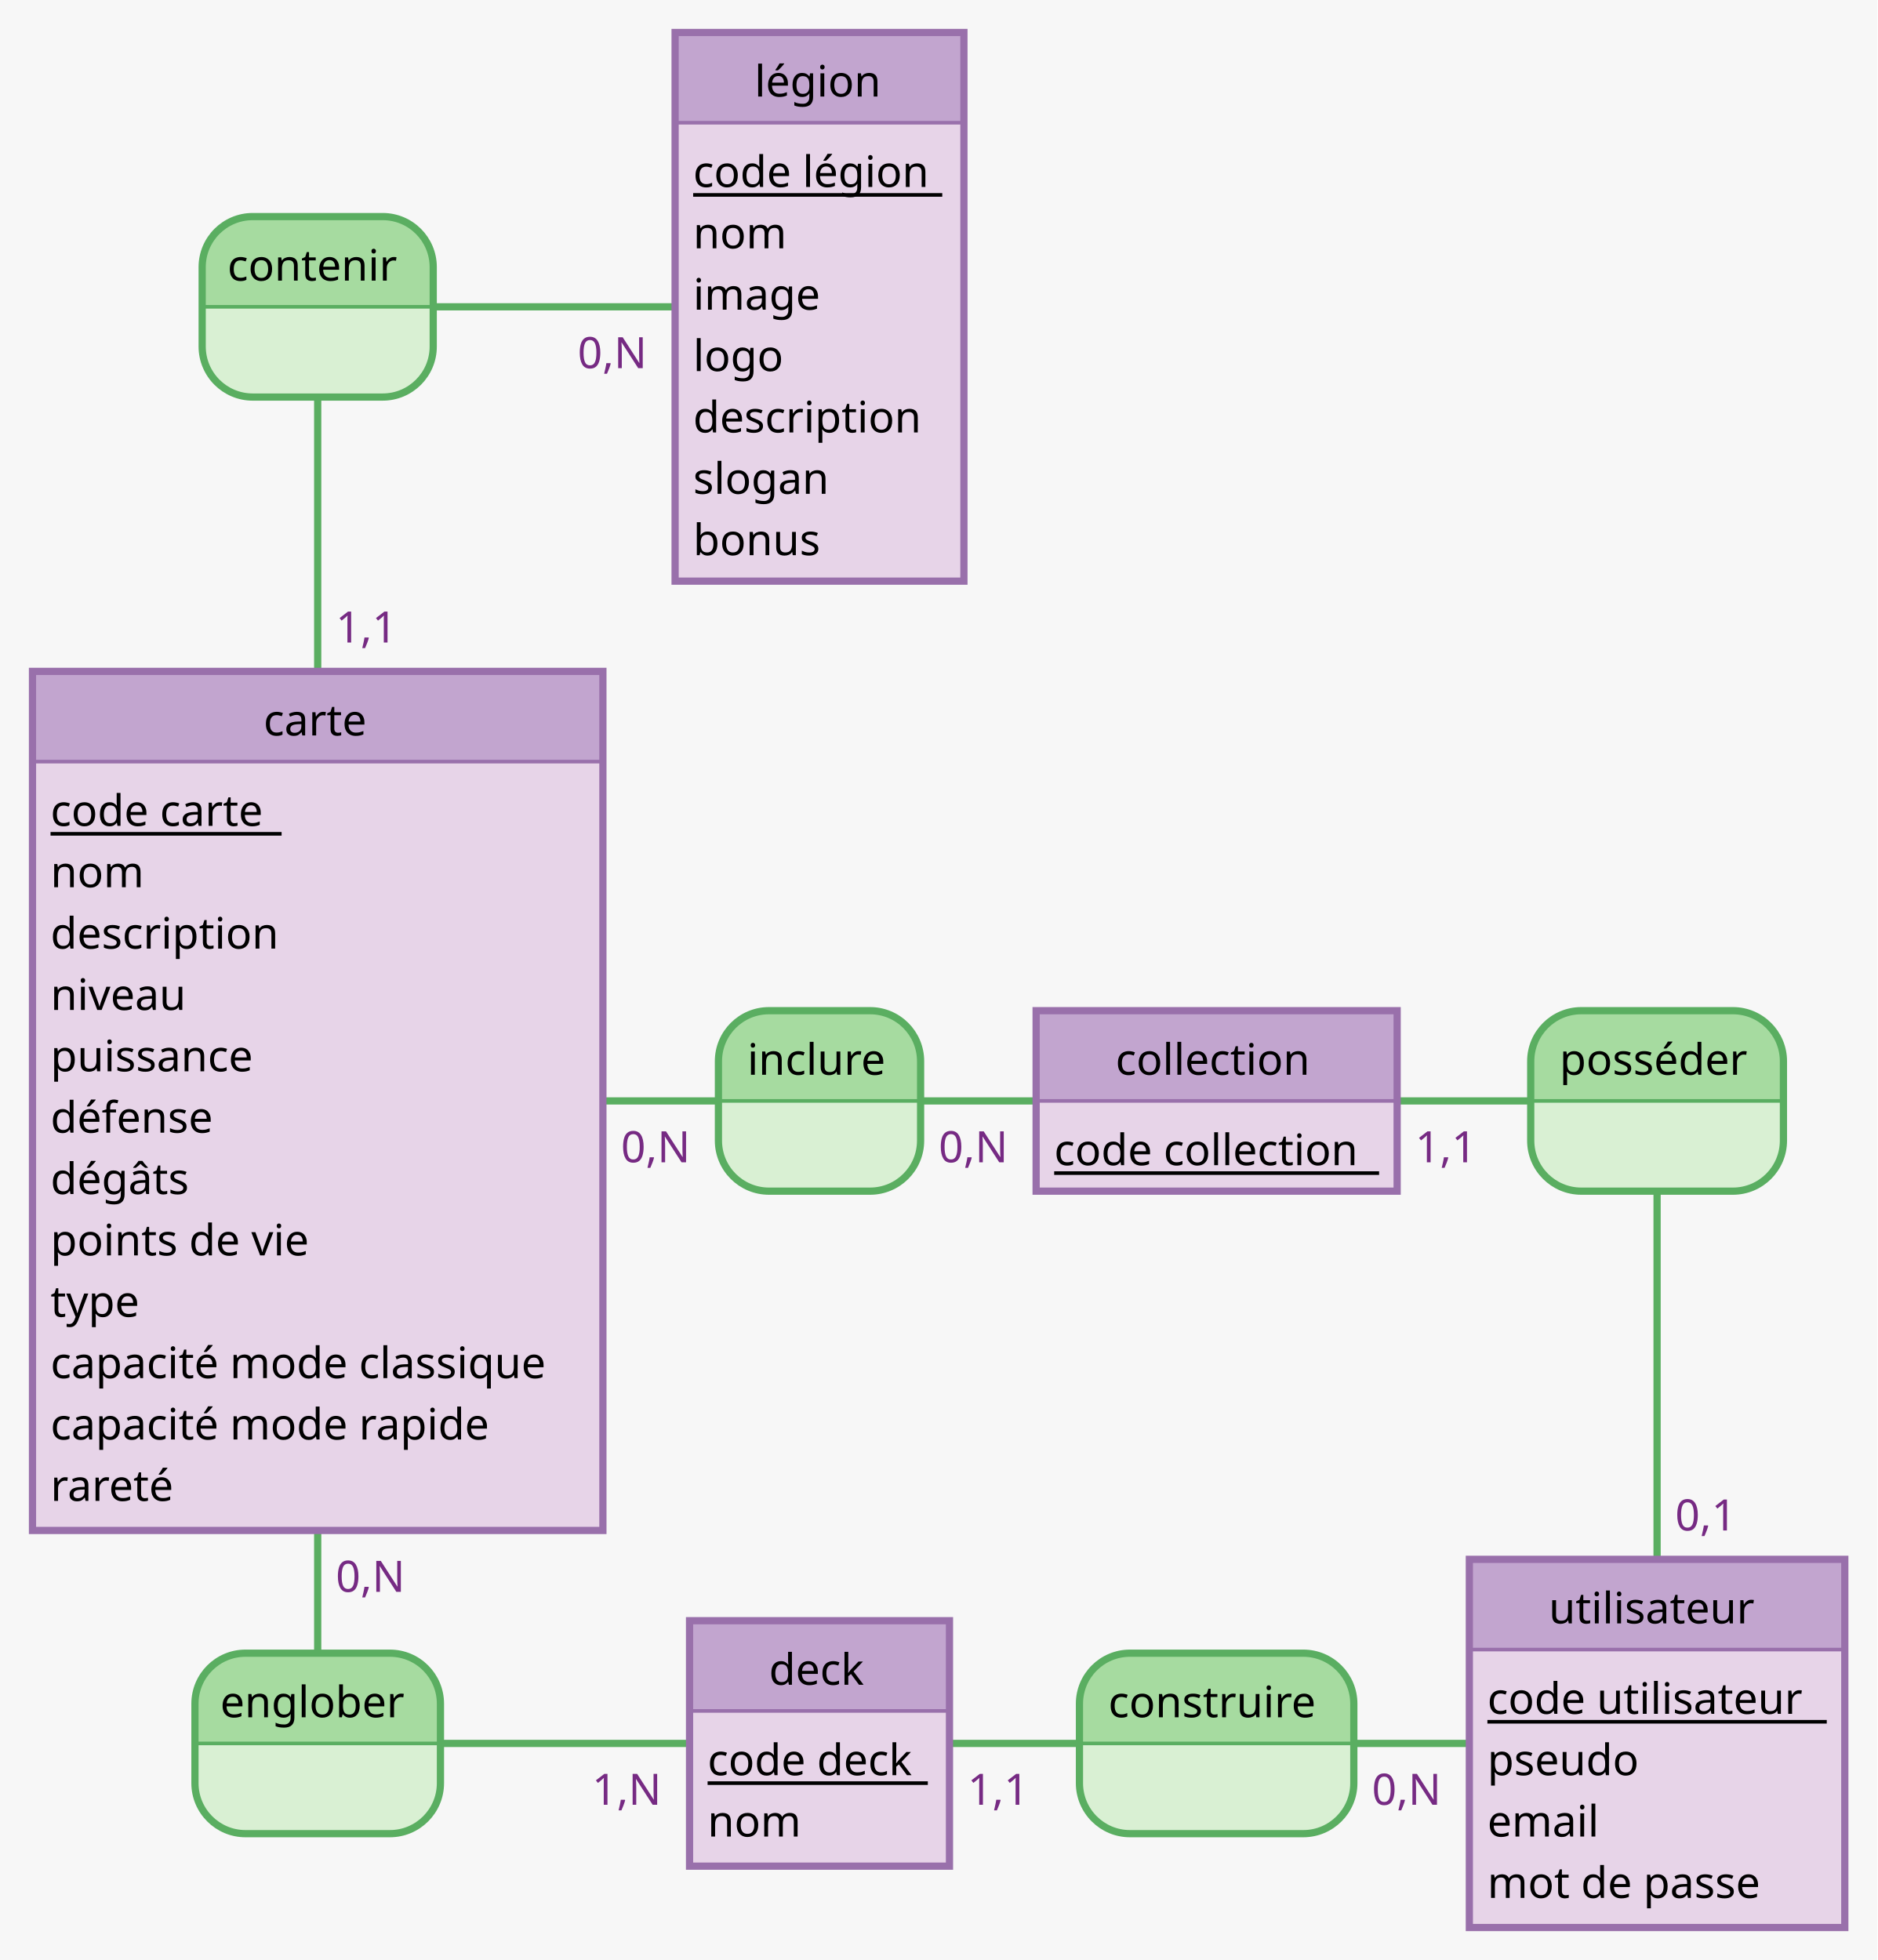
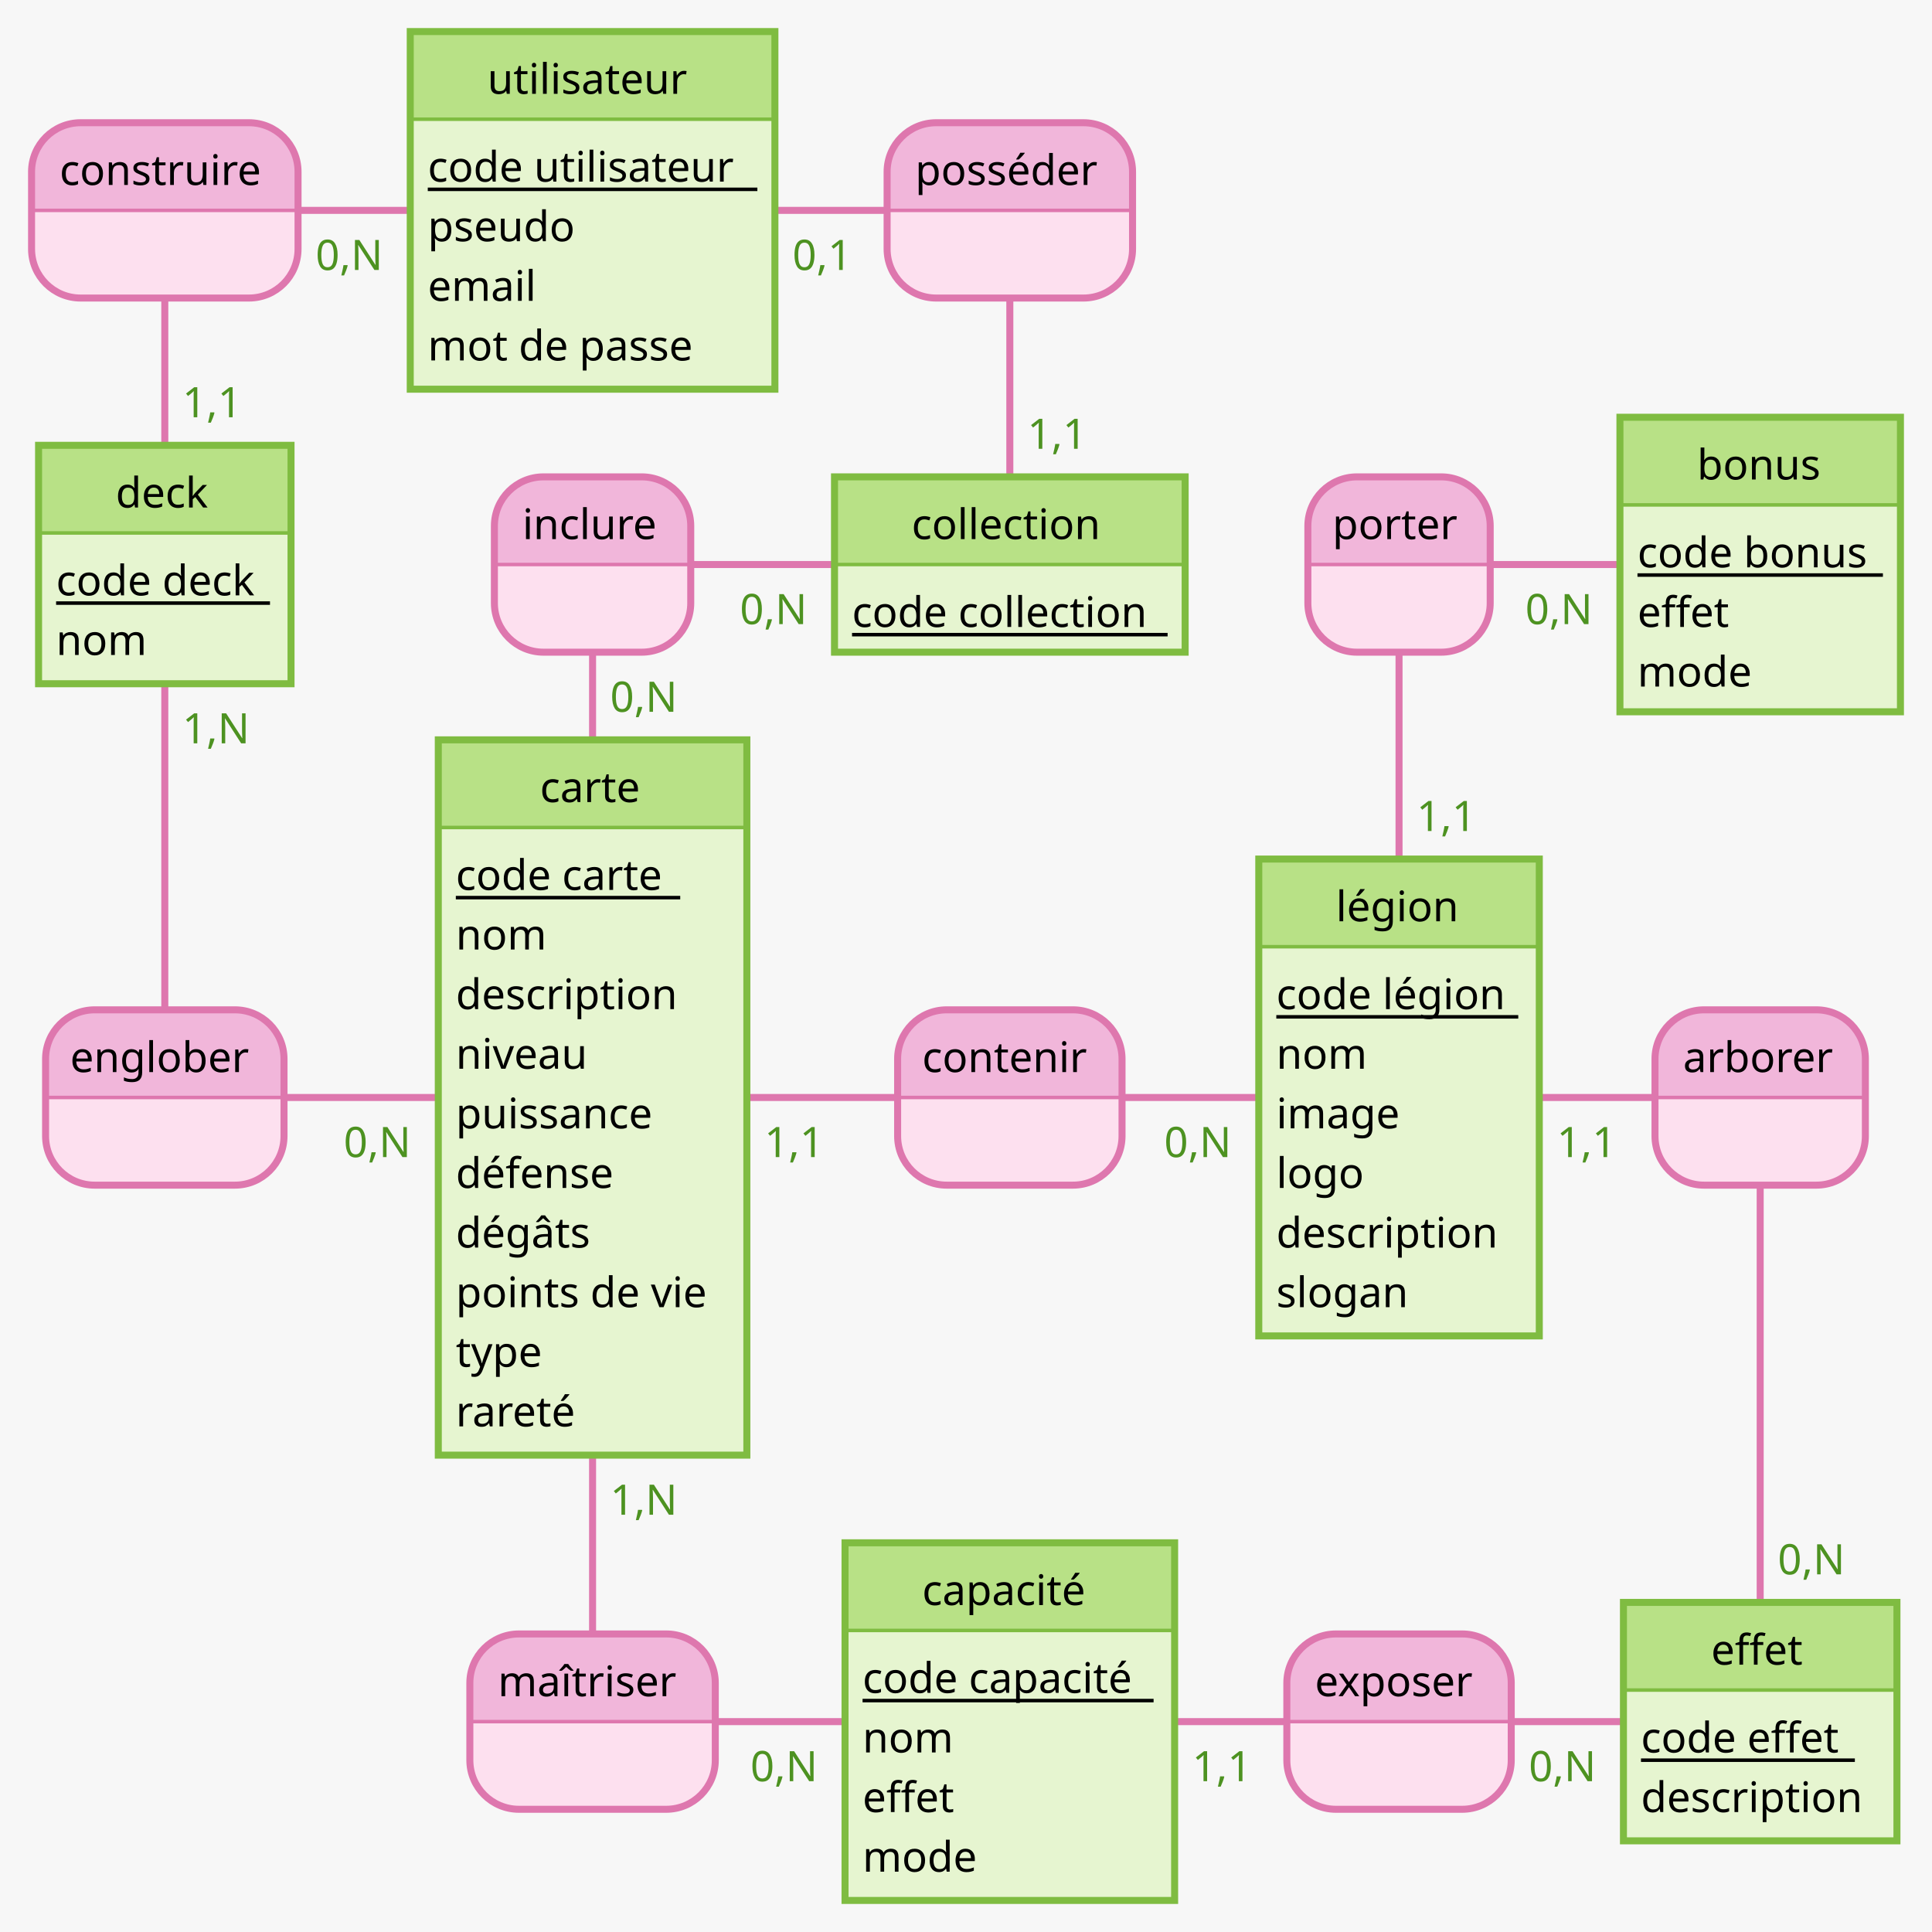
- <svg xmlns="http://www.w3.org/2000/svg" width="520" height="543" viewBox="0 0 520 543">
-   <rect x="0" y="0" width="520" height="543" fill="#f7f7f7" stroke="none" stroke-width="0" />
-   <g>
-     <line x1="227" y1="85" x2="88" y2="85" stroke="#5aae61" stroke-width="2" />
-     <line x1="88" y1="305" x2="88" y2="85" stroke="#5aae61" stroke-width="2" />
-     <g>
-       <path d="M106 60 a14 14 90 0 1 14 14 V85 h-64 V74 a14 14 90 0 1 14 -14" fill="#a6dba0" stroke="#a6dba0" stroke-width="0" />
-       <path d="M120 85 v11 a14 14 90 0 1 -14 14 H70 a14 14 90 0 1 -14 -14 V85 H64" fill="#d9f0d3" stroke="#d9f0d3" stroke-width="0" />
-       <rect x="56" y="60" width="64" height="50" fill="none" rx="14" stroke="#5aae61" stroke-width="2" />
-       <line x1="56" y1="85" x2="120" y2="85" stroke="#5aae61" stroke-width="1" />
-       <text x="63" y="77.75" fill="#000000" font-family="Verdana" font-size="12">contenir</text>
-     </g>
-     <text x="160" y="102" fill="#762a83" font-family="Verdana" font-size="12">0,N</text>
-     <text x="93" y="178" fill="#762a83" font-family="Verdana" font-size="12">1,1</text>
-   </g>
-   <g>
-     <line x1="337" y1="305" x2="227" y2="305" stroke="#5aae61" stroke-width="2" />
-     <line x1="88" y1="305" x2="227" y2="305" stroke="#5aae61" stroke-width="2" />
-     <g>
-       <path d="M241 280 a14 14 90 0 1 14 14 V305 h-56 V294 a14 14 90 0 1 14 -14" fill="#a6dba0" stroke="#a6dba0" stroke-width="0" />
-       <path d="M255 305 v11 a14 14 90 0 1 -14 14 H213 a14 14 90 0 1 -14 -14 V305 H56" fill="#d9f0d3" stroke="#d9f0d3" stroke-width="0" />
-       <rect x="199" y="280" width="56" height="50" fill="none" rx="14" stroke="#5aae61" stroke-width="2" />
-       <line x1="199" y1="305" x2="255" y2="305" stroke="#5aae61" stroke-width="1" />
-       <text x="207" y="297.75" fill="#000000" font-family="Verdana" font-size="12">inclure</text>
-     </g>
-     <text x="260" y="322" fill="#762a83" font-family="Verdana" font-size="12">0,N</text>
-     <text x="172" y="322" fill="#762a83" font-family="Verdana" font-size="12">0,N</text>
-   </g>
-   <g>
-     <line x1="459" y1="483" x2="459" y2="305" stroke="#5aae61" stroke-width="2" />
-     <line x1="337" y1="305" x2="459" y2="305" stroke="#5aae61" stroke-width="2" />
-     <g>
-       <path d="M480 280 a14 14 90 0 1 14 14 V305 h-70 V294 a14 14 90 0 1 14 -14" fill="#a6dba0" stroke="#a6dba0" stroke-width="0" />
-       <path d="M494 305 v11 a14 14 90 0 1 -14 14 H438 a14 14 90 0 1 -14 -14 V305 H70" fill="#d9f0d3" stroke="#d9f0d3" stroke-width="0" />
-       <rect x="424" y="280" width="70" height="50" fill="none" rx="14" stroke="#5aae61" stroke-width="2" />
-       <line x1="424" y1="305" x2="494" y2="305" stroke="#5aae61" stroke-width="1" />
-       <text x="432" y="297.75" fill="#000000" font-family="Verdana" font-size="12">posséder</text>
-     </g>
-     <text x="464" y="424" fill="#762a83" font-family="Verdana" font-size="12">0,1</text>
-     <text x="392" y="322" fill="#762a83" font-family="Verdana" font-size="12">1,1</text>
-   </g>
-   <g>
-     <line x1="227" y1="483" x2="88" y2="483" stroke="#5aae61" stroke-width="2" />
-     <line x1="88" y1="305" x2="88" y2="483" stroke="#5aae61" stroke-width="2" />
-     <g>
-       <path d="M108 458 a14 14 90 0 1 14 14 V483 h-68 V472 a14 14 90 0 1 14 -14" fill="#a6dba0" stroke="#a6dba0" stroke-width="0" />
-       <path d="M122 483 v11 a14 14 90 0 1 -14 14 H68 a14 14 90 0 1 -14 -14 V483 H68" fill="#d9f0d3" stroke="#d9f0d3" stroke-width="0" />
-       <rect x="54" y="458" width="68" height="50" fill="none" rx="14" stroke="#5aae61" stroke-width="2" />
-       <line x1="54" y1="483" x2="122" y2="483" stroke="#5aae61" stroke-width="1" />
-       <text x="61" y="475.75" fill="#000000" font-family="Verdana" font-size="12">englober</text>
-     </g>
-     <text x="164" y="500" fill="#762a83" font-family="Verdana" font-size="12">1,N</text>
-     <text x="93" y="441" fill="#762a83" font-family="Verdana" font-size="12">0,N</text>
-   </g>
-   <g>
-     <line x1="459" y1="483" x2="337" y2="483" stroke="#5aae61" stroke-width="2" />
-     <line x1="227" y1="483" x2="337" y2="483" stroke="#5aae61" stroke-width="2" />
-     <g>
-       <path d="M361 458 a14 14 90 0 1 14 14 V483 h-76 V472 a14 14 90 0 1 14 -14" fill="#a6dba0" stroke="#a6dba0" stroke-width="0" />
-       <path d="M375 483 v11 a14 14 90 0 1 -14 14 H313 a14 14 90 0 1 -14 -14 V483 H76" fill="#d9f0d3" stroke="#d9f0d3" stroke-width="0" />
-       <rect x="299" y="458" width="76" height="50" fill="none" rx="14" stroke="#5aae61" stroke-width="2" />
-       <line x1="299" y1="483" x2="375" y2="483" stroke="#5aae61" stroke-width="1" />
-       <text x="307" y="475.75" fill="#000000" font-family="Verdana" font-size="12">construire</text>
-     </g>
-     <text x="380" y="500" fill="#762a83" font-family="Verdana" font-size="12">0,N</text>
-     <text x="268" y="500" fill="#762a83" font-family="Verdana" font-size="12">1,1</text>
-   </g>
-   <g>
-     <g>
-       <rect x="187" y="9" width="80" height="25" fill="#c2a5cf" stroke="none" stroke-width="0" opacity="1" />
-       <rect x="187" y="34" width="80" height="127" fill="#e7d4e8" stroke="none" stroke-width="0" opacity="1" />
-       <rect x="187" y="9" width="80" height="152" fill="none" stroke="#9970ab" stroke-width="2" opacity="1" />
-       <line x1="187" y1="34" x2="267" y2="34" stroke="#9970ab" stroke-width="1" />
-     </g>
-     <text x="209" y="26.75" fill="#000000" font-family="Verdana" font-size="12">légion</text>
-     <text x="192" y="51.8" fill="#000000" font-family="Verdana" font-size="12">code légion</text>
-     <line x1="192" y1="54" x2="261" y2="54" stroke="#000000" stroke-width="1" />
-     <text x="192" y="68.8" fill="#000000" font-family="Verdana" font-size="12">nom</text>
-     <text x="192" y="85.8" fill="#000000" font-family="Verdana" font-size="12">image</text>
-     <text x="192" y="102.8" fill="#000000" font-family="Verdana" font-size="12">logo</text>
-     <text x="192" y="119.8" fill="#000000" font-family="Verdana" font-size="12">description</text>
-     <text x="192" y="136.8" fill="#000000" font-family="Verdana" font-size="12">slogan</text>
-     <text x="192" y="153.8" fill="#000000" font-family="Verdana" font-size="12">bonus</text>
-   </g>
-   <g>
-     <g>
-       <rect x="9" y="186" width="158" height="25" fill="#c2a5cf" stroke="none" stroke-width="0" opacity="1" />
-       <rect x="9" y="211" width="158" height="213" fill="#e7d4e8" stroke="none" stroke-width="0" opacity="1" />
-       <rect x="9" y="186" width="158" height="238" fill="none" stroke="#9970ab" stroke-width="2" opacity="1" />
-       <line x1="9" y1="211" x2="167" y2="211" stroke="#9970ab" stroke-width="1" />
-     </g>
-     <text x="73" y="203.75" fill="#000000" font-family="Verdana" font-size="12">carte</text>
-     <text x="14" y="228.8" fill="#000000" font-family="Verdana" font-size="12">code carte</text>
-     <line x1="14" y1="231" x2="78" y2="231" stroke="#000000" stroke-width="1" />
-     <text x="14" y="245.8" fill="#000000" font-family="Verdana" font-size="12">nom</text>
-     <text x="14" y="262.8" fill="#000000" font-family="Verdana" font-size="12">description</text>
-     <text x="14" y="279.8" fill="#000000" font-family="Verdana" font-size="12">niveau</text>
-     <text x="14" y="296.8" fill="#000000" font-family="Verdana" font-size="12">puissance</text>
-     <text x="14" y="313.8" fill="#000000" font-family="Verdana" font-size="12">défense</text>
-     <text x="14" y="330.8" fill="#000000" font-family="Verdana" font-size="12">dégâts</text>
-     <text x="14" y="347.8" fill="#000000" font-family="Verdana" font-size="12">points de vie</text>
-     <text x="14" y="364.8" fill="#000000" font-family="Verdana" font-size="12">type</text>
-     <text x="14" y="381.8" fill="#000000" font-family="Verdana" font-size="12">capacité mode classique</text>
-     <text x="14" y="398.8" fill="#000000" font-family="Verdana" font-size="12">capacité mode rapide</text>
-     <text x="14" y="415.8" fill="#000000" font-family="Verdana" font-size="12">rareté</text>
-   </g>
-   <g>
-     <g>
-       <rect x="287" y="280" width="100" height="25" fill="#c2a5cf" stroke="none" stroke-width="0" opacity="1" />
-       <rect x="287" y="305" width="100" height="25" fill="#e7d4e8" stroke="none" stroke-width="0" opacity="1" />
-       <rect x="287" y="280" width="100" height="50" fill="none" stroke="#9970ab" stroke-width="2" opacity="1" />
-       <line x1="287" y1="305" x2="387" y2="305" stroke="#9970ab" stroke-width="1" />
-     </g>
-     <text x="309" y="297.75" fill="#000000" font-family="Verdana" font-size="12">collection</text>
-     <text x="292" y="322.8" fill="#000000" font-family="Verdana" font-size="12">code collection</text>
-     <line x1="292" y1="325" x2="382" y2="325" stroke="#000000" stroke-width="1" />
-   </g>
-   <g>
-     <g>
-       <rect x="191" y="449" width="72" height="25" fill="#c2a5cf" stroke="none" stroke-width="0" opacity="1" />
-       <rect x="191" y="474" width="72" height="43" fill="#e7d4e8" stroke="none" stroke-width="0" opacity="1" />
-       <rect x="191" y="449" width="72" height="68" fill="none" stroke="#9970ab" stroke-width="2" opacity="1" />
-       <line x1="191" y1="474" x2="263" y2="474" stroke="#9970ab" stroke-width="1" />
-     </g>
-     <text x="213" y="466.75" fill="#000000" font-family="Verdana" font-size="12">deck</text>
-     <text x="196" y="491.8" fill="#000000" font-family="Verdana" font-size="12">code deck</text>
-     <line x1="196" y1="494" x2="257" y2="494" stroke="#000000" stroke-width="1" />
-     <text x="196" y="508.8" fill="#000000" font-family="Verdana" font-size="12">nom</text>
-   </g>
-   <g>
-     <g>
-       <rect x="407" y="432" width="104" height="25" fill="#c2a5cf" stroke="none" stroke-width="0" opacity="1" />
-       <rect x="407" y="457" width="104" height="77" fill="#e7d4e8" stroke="none" stroke-width="0" opacity="1" />
-       <rect x="407" y="432" width="104" height="102" fill="none" stroke="#9970ab" stroke-width="2" opacity="1" />
-       <line x1="407" y1="457" x2="511" y2="457" stroke="#9970ab" stroke-width="1" />
-     </g>
-     <text x="429" y="449.75" fill="#000000" font-family="Verdana" font-size="12">utilisateur</text>
-     <text x="412" y="474.8" fill="#000000" font-family="Verdana" font-size="12">code utilisateur</text>
-     <line x1="412" y1="477" x2="506" y2="477" stroke="#000000" stroke-width="1" />
-     <text x="412" y="491.8" fill="#000000" font-family="Verdana" font-size="12">pseudo</text>
-     <text x="412" y="508.8" fill="#000000" font-family="Verdana" font-size="12">email</text>
-     <text x="412" y="525.8" fill="#000000" font-family="Verdana" font-size="12">mot de passe</text>
+ <svg xmlns="http://www.w3.org/2000/svg" width="551" height="551" viewBox="0 0 551 551">
+   <rect x="0" y="0" width="551" height="551" fill="#f7f7f7" stroke="none" stroke-width="0" />
+   <g>
+     <line x1="169" y1="60" x2="47" y2="60" stroke="#de77ae" stroke-width="2" />
+     <line x1="47" y1="161" x2="47" y2="60" stroke="#de77ae" stroke-width="2" />
+     <g>
+       <path d="M71 35 a14 14 90 0 1 14 14 V60 h-76 V49 a14 14 90 0 1 14 -14" fill="#f1b6da" stroke="#f1b6da" stroke-width="0" />
+       <path d="M85 60 v11 a14 14 90 0 1 -14 14 H23 a14 14 90 0 1 -14 -14 V60 H76" fill="#fde0ef" stroke="#fde0ef" stroke-width="0" />
+       <rect x="9" y="35" width="76" height="50" fill="none" rx="14" stroke="#de77ae" stroke-width="2" />
+       <line x1="9" y1="60" x2="85" y2="60" stroke="#de77ae" stroke-width="1" />
+       <text x="17" y="52.75" fill="#000000" font-family="Verdana" font-size="12">construire</text>
+     </g>
+     <text x="90" y="77" fill="#4d9221" font-family="Verdana" font-size="12">0,N</text>
+     <text x="52" y="119" fill="#4d9221" font-family="Verdana" font-size="12">1,1</text>
+   </g>
+   <g>
+     <line x1="169" y1="60" x2="288" y2="60" stroke="#de77ae" stroke-width="2" />
+     <line x1="288" y1="161" x2="288" y2="60" stroke="#de77ae" stroke-width="2" />
+     <g>
+       <path d="M309 35 a14 14 90 0 1 14 14 V60 h-70 V49 a14 14 90 0 1 14 -14" fill="#f1b6da" stroke="#f1b6da" stroke-width="0" />
+       <path d="M323 60 v11 a14 14 90 0 1 -14 14 H267 a14 14 90 0 1 -14 -14 V60 H70" fill="#fde0ef" stroke="#fde0ef" stroke-width="0" />
+       <rect x="253" y="35" width="70" height="50" fill="none" rx="14" stroke="#de77ae" stroke-width="2" />
+       <line x1="253" y1="60" x2="323" y2="60" stroke="#de77ae" stroke-width="1" />
+       <text x="261" y="52.75" fill="#000000" font-family="Verdana" font-size="12">posséder</text>
+     </g>
+     <text x="226" y="77" fill="#4d9221" font-family="Verdana" font-size="12">0,1</text>
+     <text x="293" y="128" fill="#4d9221" font-family="Verdana" font-size="12">1,1</text>
+   </g>
+   <g>
+     <line x1="288" y1="161" x2="169" y2="161" stroke="#de77ae" stroke-width="2" />
+     <line x1="169" y1="313" x2="169" y2="161" stroke="#de77ae" stroke-width="2" />
+     <g>
+       <path d="M183 136 a14 14 90 0 1 14 14 V161 h-56 V150 a14 14 90 0 1 14 -14" fill="#f1b6da" stroke="#f1b6da" stroke-width="0" />
+       <path d="M197 161 v11 a14 14 90 0 1 -14 14 H155 a14 14 90 0 1 -14 -14 V161 H56" fill="#fde0ef" stroke="#fde0ef" stroke-width="0" />
+       <rect x="141" y="136" width="56" height="50" fill="none" rx="14" stroke="#de77ae" stroke-width="2" />
+       <line x1="141" y1="161" x2="197" y2="161" stroke="#de77ae" stroke-width="1" />
+       <text x="149" y="153.75" fill="#000000" font-family="Verdana" font-size="12">inclure</text>
+     </g>
+     <text x="211" y="178" fill="#4d9221" font-family="Verdana" font-size="12">0,N</text>
+     <text x="174" y="203" fill="#4d9221" font-family="Verdana" font-size="12">0,N</text>
+   </g>
+   <g>
+     <line x1="399" y1="313" x2="399" y2="161" stroke="#de77ae" stroke-width="2" />
+     <line x1="502" y1="161" x2="399" y2="161" stroke="#de77ae" stroke-width="2" />
+     <g>
+       <path d="M411 136 a14 14 90 0 1 14 14 V161 h-52 V150 a14 14 90 0 1 14 -14" fill="#f1b6da" stroke="#f1b6da" stroke-width="0" />
+       <path d="M425 161 v11 a14 14 90 0 1 -14 14 H387 a14 14 90 0 1 -14 -14 V161 H52" fill="#fde0ef" stroke="#fde0ef" stroke-width="0" />
+       <rect x="373" y="136" width="52" height="50" fill="none" rx="14" stroke="#de77ae" stroke-width="2" />
+       <line x1="373" y1="161" x2="425" y2="161" stroke="#de77ae" stroke-width="1" />
+       <text x="380" y="153.75" fill="#000000" font-family="Verdana" font-size="12">porter</text>
+     </g>
+     <text x="404" y="237" fill="#4d9221" font-family="Verdana" font-size="12">1,1</text>
+     <text x="435" y="178" fill="#4d9221" font-family="Verdana" font-size="12">0,N</text>
+   </g>
+   <g>
+     <line x1="47" y1="161" x2="47" y2="313" stroke="#de77ae" stroke-width="2" />
+     <line x1="169" y1="313" x2="47" y2="313" stroke="#de77ae" stroke-width="2" />
+     <g>
+       <path d="M67 288 a14 14 90 0 1 14 14 V313 h-68 V302 a14 14 90 0 1 14 -14" fill="#f1b6da" stroke="#f1b6da" stroke-width="0" />
+       <path d="M81 313 v11 a14 14 90 0 1 -14 14 H27 a14 14 90 0 1 -14 -14 V313 H68" fill="#fde0ef" stroke="#fde0ef" stroke-width="0" />
+       <rect x="13" y="288" width="68" height="50" fill="none" rx="14" stroke="#de77ae" stroke-width="2" />
+       <line x1="13" y1="313" x2="81" y2="313" stroke="#de77ae" stroke-width="1" />
+       <text x="20" y="305.75" fill="#000000" font-family="Verdana" font-size="12">englober</text>
+     </g>
+     <text x="52" y="212" fill="#4d9221" font-family="Verdana" font-size="12">1,N</text>
+     <text x="98" y="330" fill="#4d9221" font-family="Verdana" font-size="12">0,N</text>
+   </g>
+   <g>
+     <line x1="399" y1="313" x2="288" y2="313" stroke="#de77ae" stroke-width="2" />
+     <line x1="169" y1="313" x2="288" y2="313" stroke="#de77ae" stroke-width="2" />
+     <g>
+       <path d="M306 288 a14 14 90 0 1 14 14 V313 h-64 V302 a14 14 90 0 1 14 -14" fill="#f1b6da" stroke="#f1b6da" stroke-width="0" />
+       <path d="M320 313 v11 a14 14 90 0 1 -14 14 H270 a14 14 90 0 1 -14 -14 V313 H64" fill="#fde0ef" stroke="#fde0ef" stroke-width="0" />
+       <rect x="256" y="288" width="64" height="50" fill="none" rx="14" stroke="#de77ae" stroke-width="2" />
+       <line x1="256" y1="313" x2="320" y2="313" stroke="#de77ae" stroke-width="1" />
+       <text x="263" y="305.75" fill="#000000" font-family="Verdana" font-size="12">contenir</text>
+     </g>
+     <text x="332" y="330" fill="#4d9221" font-family="Verdana" font-size="12">0,N</text>
+     <text x="218" y="330" fill="#4d9221" font-family="Verdana" font-size="12">1,1</text>
+   </g>
+   <g>
+     <line x1="399" y1="313" x2="502" y2="313" stroke="#de77ae" stroke-width="2" />
+     <line x1="502" y1="491" x2="502" y2="313" stroke="#de77ae" stroke-width="2" />
+     <g>
+       <path d="M518 288 a14 14 90 0 1 14 14 V313 h-60 V302 a14 14 90 0 1 14 -14" fill="#f1b6da" stroke="#f1b6da" stroke-width="0" />
+       <path d="M532 313 v11 a14 14 90 0 1 -14 14 H486 a14 14 90 0 1 -14 -14 V313 H60" fill="#fde0ef" stroke="#fde0ef" stroke-width="0" />
+       <rect x="472" y="288" width="60" height="50" fill="none" rx="14" stroke="#de77ae" stroke-width="2" />
+       <line x1="472" y1="313" x2="532" y2="313" stroke="#de77ae" stroke-width="1" />
+       <text x="480" y="305.75" fill="#000000" font-family="Verdana" font-size="12">arborer</text>
+     </g>
+     <text x="444" y="330" fill="#4d9221" font-family="Verdana" font-size="12">1,1</text>
+     <text x="507" y="449" fill="#4d9221" font-family="Verdana" font-size="12">0,N</text>
+   </g>
+   <g>
+     <line x1="169" y1="313" x2="169" y2="491" stroke="#de77ae" stroke-width="2" />
+     <line x1="288" y1="491" x2="169" y2="491" stroke="#de77ae" stroke-width="2" />
+     <g>
+       <path d="M190 466 a14 14 90 0 1 14 14 V491 h-70 V480 a14 14 90 0 1 14 -14" fill="#f1b6da" stroke="#f1b6da" stroke-width="0" />
+       <path d="M204 491 v11 a14 14 90 0 1 -14 14 H148 a14 14 90 0 1 -14 -14 V491 H70" fill="#fde0ef" stroke="#fde0ef" stroke-width="0" />
+       <rect x="134" y="466" width="70" height="50" fill="none" rx="14" stroke="#de77ae" stroke-width="2" />
+       <line x1="134" y1="491" x2="204" y2="491" stroke="#de77ae" stroke-width="1" />
+       <text x="142" y="483.75" fill="#000000" font-family="Verdana" font-size="12">maîtriser</text>
+     </g>
+     <text x="174" y="432" fill="#4d9221" font-family="Verdana" font-size="12">1,N</text>
+     <text x="214" y="508" fill="#4d9221" font-family="Verdana" font-size="12">0,N</text>
+   </g>
+   <g>
+     <line x1="288" y1="491" x2="399" y2="491" stroke="#de77ae" stroke-width="2" />
+     <line x1="502" y1="491" x2="399" y2="491" stroke="#de77ae" stroke-width="2" />
+     <g>
+       <path d="M417 466 a14 14 90 0 1 14 14 V491 h-64 V480 a14 14 90 0 1 14 -14" fill="#f1b6da" stroke="#f1b6da" stroke-width="0" />
+       <path d="M431 491 v11 a14 14 90 0 1 -14 14 H381 a14 14 90 0 1 -14 -14 V491 H64" fill="#fde0ef" stroke="#fde0ef" stroke-width="0" />
+       <rect x="367" y="466" width="64" height="50" fill="none" rx="14" stroke="#de77ae" stroke-width="2" />
+       <line x1="367" y1="491" x2="431" y2="491" stroke="#de77ae" stroke-width="1" />
+       <text x="375" y="483.75" fill="#000000" font-family="Verdana" font-size="12">exposer</text>
+     </g>
+     <text x="340" y="508" fill="#4d9221" font-family="Verdana" font-size="12">1,1</text>
+     <text x="436" y="508" fill="#4d9221" font-family="Verdana" font-size="12">0,N</text>
+   </g>
+   <g>
+     <g>
+       <rect x="117" y="9" width="104" height="25" fill="#b8e186" stroke="none" stroke-width="0" opacity="1" />
+       <rect x="117" y="34" width="104" height="77" fill="#e6f5d0" stroke="none" stroke-width="0" opacity="1" />
+       <rect x="117" y="9" width="104" height="102" fill="none" stroke="#7fbc41" stroke-width="2" opacity="1" />
+       <line x1="117" y1="34" x2="221" y2="34" stroke="#7fbc41" stroke-width="1" />
+     </g>
+     <text x="139" y="26.75" fill="#000000" font-family="Verdana" font-size="12">utilisateur</text>
+     <text x="122" y="51.8" fill="#000000" font-family="Verdana" font-size="12">code utilisateur</text>
+     <line x1="122" y1="54" x2="216" y2="54" stroke="#000000" stroke-width="1" />
+     <text x="122" y="68.8" fill="#000000" font-family="Verdana" font-size="12">pseudo</text>
+     <text x="122" y="85.8" fill="#000000" font-family="Verdana" font-size="12">email</text>
+     <text x="122" y="102.8" fill="#000000" font-family="Verdana" font-size="12">mot de passe</text>
+   </g>
+   <g>
+     <g>
+       <rect x="11" y="127" width="72" height="25" fill="#b8e186" stroke="none" stroke-width="0" opacity="1" />
+       <rect x="11" y="152" width="72" height="43" fill="#e6f5d0" stroke="none" stroke-width="0" opacity="1" />
+       <rect x="11" y="127" width="72" height="68" fill="none" stroke="#7fbc41" stroke-width="2" opacity="1" />
+       <line x1="11" y1="152" x2="83" y2="152" stroke="#7fbc41" stroke-width="1" />
+     </g>
+     <text x="33" y="144.75" fill="#000000" font-family="Verdana" font-size="12">deck</text>
+     <text x="16" y="169.8" fill="#000000" font-family="Verdana" font-size="12">code deck</text>
+     <line x1="16" y1="172" x2="77" y2="172" stroke="#000000" stroke-width="1" />
+     <text x="16" y="186.8" fill="#000000" font-family="Verdana" font-size="12">nom</text>
+   </g>
+   <g>
+     <g>
+       <rect x="238" y="136" width="100" height="25" fill="#b8e186" stroke="none" stroke-width="0" opacity="1" />
+       <rect x="238" y="161" width="100" height="25" fill="#e6f5d0" stroke="none" stroke-width="0" opacity="1" />
+       <rect x="238" y="136" width="100" height="50" fill="none" stroke="#7fbc41" stroke-width="2" opacity="1" />
+       <line x1="238" y1="161" x2="338" y2="161" stroke="#7fbc41" stroke-width="1" />
+     </g>
+     <text x="260" y="153.75" fill="#000000" font-family="Verdana" font-size="12">collection</text>
+     <text x="243" y="178.8" fill="#000000" font-family="Verdana" font-size="12">code collection</text>
+     <line x1="243" y1="181" x2="333" y2="181" stroke="#000000" stroke-width="1" />
+   </g>
+   <g>
+     <g>
+       <rect x="462" y="119" width="80" height="25" fill="#b8e186" stroke="none" stroke-width="0" opacity="1" />
+       <rect x="462" y="144" width="80" height="59" fill="#e6f5d0" stroke="none" stroke-width="0" opacity="1" />
+       <rect x="462" y="119" width="80" height="84" fill="none" stroke="#7fbc41" stroke-width="2" opacity="1" />
+       <line x1="462" y1="144" x2="542" y2="144" stroke="#7fbc41" stroke-width="1" />
+     </g>
+     <text x="484" y="136.75" fill="#000000" font-family="Verdana" font-size="12">bonus</text>
+     <text x="467" y="161.8" fill="#000000" font-family="Verdana" font-size="12">code bonus</text>
+     <line x1="467" y1="164" x2="537" y2="164" stroke="#000000" stroke-width="1" />
+     <text x="467" y="178.8" fill="#000000" font-family="Verdana" font-size="12">effet</text>
+     <text x="467" y="195.8" fill="#000000" font-family="Verdana" font-size="12">mode</text>
+   </g>
+   <g>
+     <g>
+       <rect x="125" y="211" width="88" height="25" fill="#b8e186" stroke="none" stroke-width="0" opacity="1" />
+       <rect x="125" y="236" width="88" height="179" fill="#e6f5d0" stroke="none" stroke-width="0" opacity="1" />
+       <rect x="125" y="211" width="88" height="204" fill="none" stroke="#7fbc41" stroke-width="2" opacity="1" />
+       <line x1="125" y1="236" x2="213" y2="236" stroke="#7fbc41" stroke-width="1" />
+     </g>
+     <text x="154" y="228.75" fill="#000000" font-family="Verdana" font-size="12">carte</text>
+     <text x="130" y="253.8" fill="#000000" font-family="Verdana" font-size="12">code carte</text>
+     <line x1="130" y1="256" x2="194" y2="256" stroke="#000000" stroke-width="1" />
+     <text x="130" y="270.8" fill="#000000" font-family="Verdana" font-size="12">nom</text>
+     <text x="130" y="287.8" fill="#000000" font-family="Verdana" font-size="12">description</text>
+     <text x="130" y="304.8" fill="#000000" font-family="Verdana" font-size="12">niveau</text>
+     <text x="130" y="321.8" fill="#000000" font-family="Verdana" font-size="12">puissance</text>
+     <text x="130" y="338.8" fill="#000000" font-family="Verdana" font-size="12">défense</text>
+     <text x="130" y="355.8" fill="#000000" font-family="Verdana" font-size="12">dégâts</text>
+     <text x="130" y="372.8" fill="#000000" font-family="Verdana" font-size="12">points de vie</text>
+     <text x="130" y="389.8" fill="#000000" font-family="Verdana" font-size="12">type</text>
+     <text x="130" y="406.8" fill="#000000" font-family="Verdana" font-size="12">rareté</text>
+   </g>
+   <g>
+     <g>
+       <rect x="359" y="245" width="80" height="25" fill="#b8e186" stroke="none" stroke-width="0" opacity="1" />
+       <rect x="359" y="270" width="80" height="111" fill="#e6f5d0" stroke="none" stroke-width="0" opacity="1" />
+       <rect x="359" y="245" width="80" height="136" fill="none" stroke="#7fbc41" stroke-width="2" opacity="1" />
+       <line x1="359" y1="270" x2="439" y2="270" stroke="#7fbc41" stroke-width="1" />
+     </g>
+     <text x="381" y="262.75" fill="#000000" font-family="Verdana" font-size="12">légion</text>
+     <text x="364" y="287.8" fill="#000000" font-family="Verdana" font-size="12">code légion</text>
+     <line x1="364" y1="290" x2="433" y2="290" stroke="#000000" stroke-width="1" />
+     <text x="364" y="304.8" fill="#000000" font-family="Verdana" font-size="12">nom</text>
+     <text x="364" y="321.8" fill="#000000" font-family="Verdana" font-size="12">image</text>
+     <text x="364" y="338.8" fill="#000000" font-family="Verdana" font-size="12">logo</text>
+     <text x="364" y="355.8" fill="#000000" font-family="Verdana" font-size="12">description</text>
+     <text x="364" y="372.8" fill="#000000" font-family="Verdana" font-size="12">slogan</text>
+   </g>
+   <g>
+     <g>
+       <rect x="241" y="440" width="94" height="25" fill="#b8e186" stroke="none" stroke-width="0" opacity="1" />
+       <rect x="241" y="465" width="94" height="77" fill="#e6f5d0" stroke="none" stroke-width="0" opacity="1" />
+       <rect x="241" y="440" width="94" height="102" fill="none" stroke="#7fbc41" stroke-width="2" opacity="1" />
+       <line x1="241" y1="465" x2="335" y2="465" stroke="#7fbc41" stroke-width="1" />
+     </g>
+     <text x="263" y="457.75" fill="#000000" font-family="Verdana" font-size="12">capacité</text>
+     <text x="246" y="482.8" fill="#000000" font-family="Verdana" font-size="12">code capacité</text>
+     <line x1="246" y1="485" x2="329" y2="485" stroke="#000000" stroke-width="1" />
+     <text x="246" y="499.8" fill="#000000" font-family="Verdana" font-size="12">nom</text>
+     <text x="246" y="516.8" fill="#000000" font-family="Verdana" font-size="12">effet</text>
+     <text x="246" y="533.8" fill="#000000" font-family="Verdana" font-size="12">mode</text>
+   </g>
+   <g>
+     <g>
+       <rect x="463" y="457" width="78" height="25" fill="#b8e186" stroke="none" stroke-width="0" opacity="1" />
+       <rect x="463" y="482" width="78" height="43" fill="#e6f5d0" stroke="none" stroke-width="0" opacity="1" />
+       <rect x="463" y="457" width="78" height="68" fill="none" stroke="#7fbc41" stroke-width="2" opacity="1" />
+       <line x1="463" y1="482" x2="541" y2="482" stroke="#7fbc41" stroke-width="1" />
+     </g>
+     <text x="488" y="474.75" fill="#000000" font-family="Verdana" font-size="12">effet</text>
+     <text x="468" y="499.8" fill="#000000" font-family="Verdana" font-size="12">code effet</text>
+     <line x1="468" y1="502" x2="529" y2="502" stroke="#000000" stroke-width="1" />
+     <text x="468" y="516.8" fill="#000000" font-family="Verdana" font-size="12">description</text>
  </g>
</svg>
